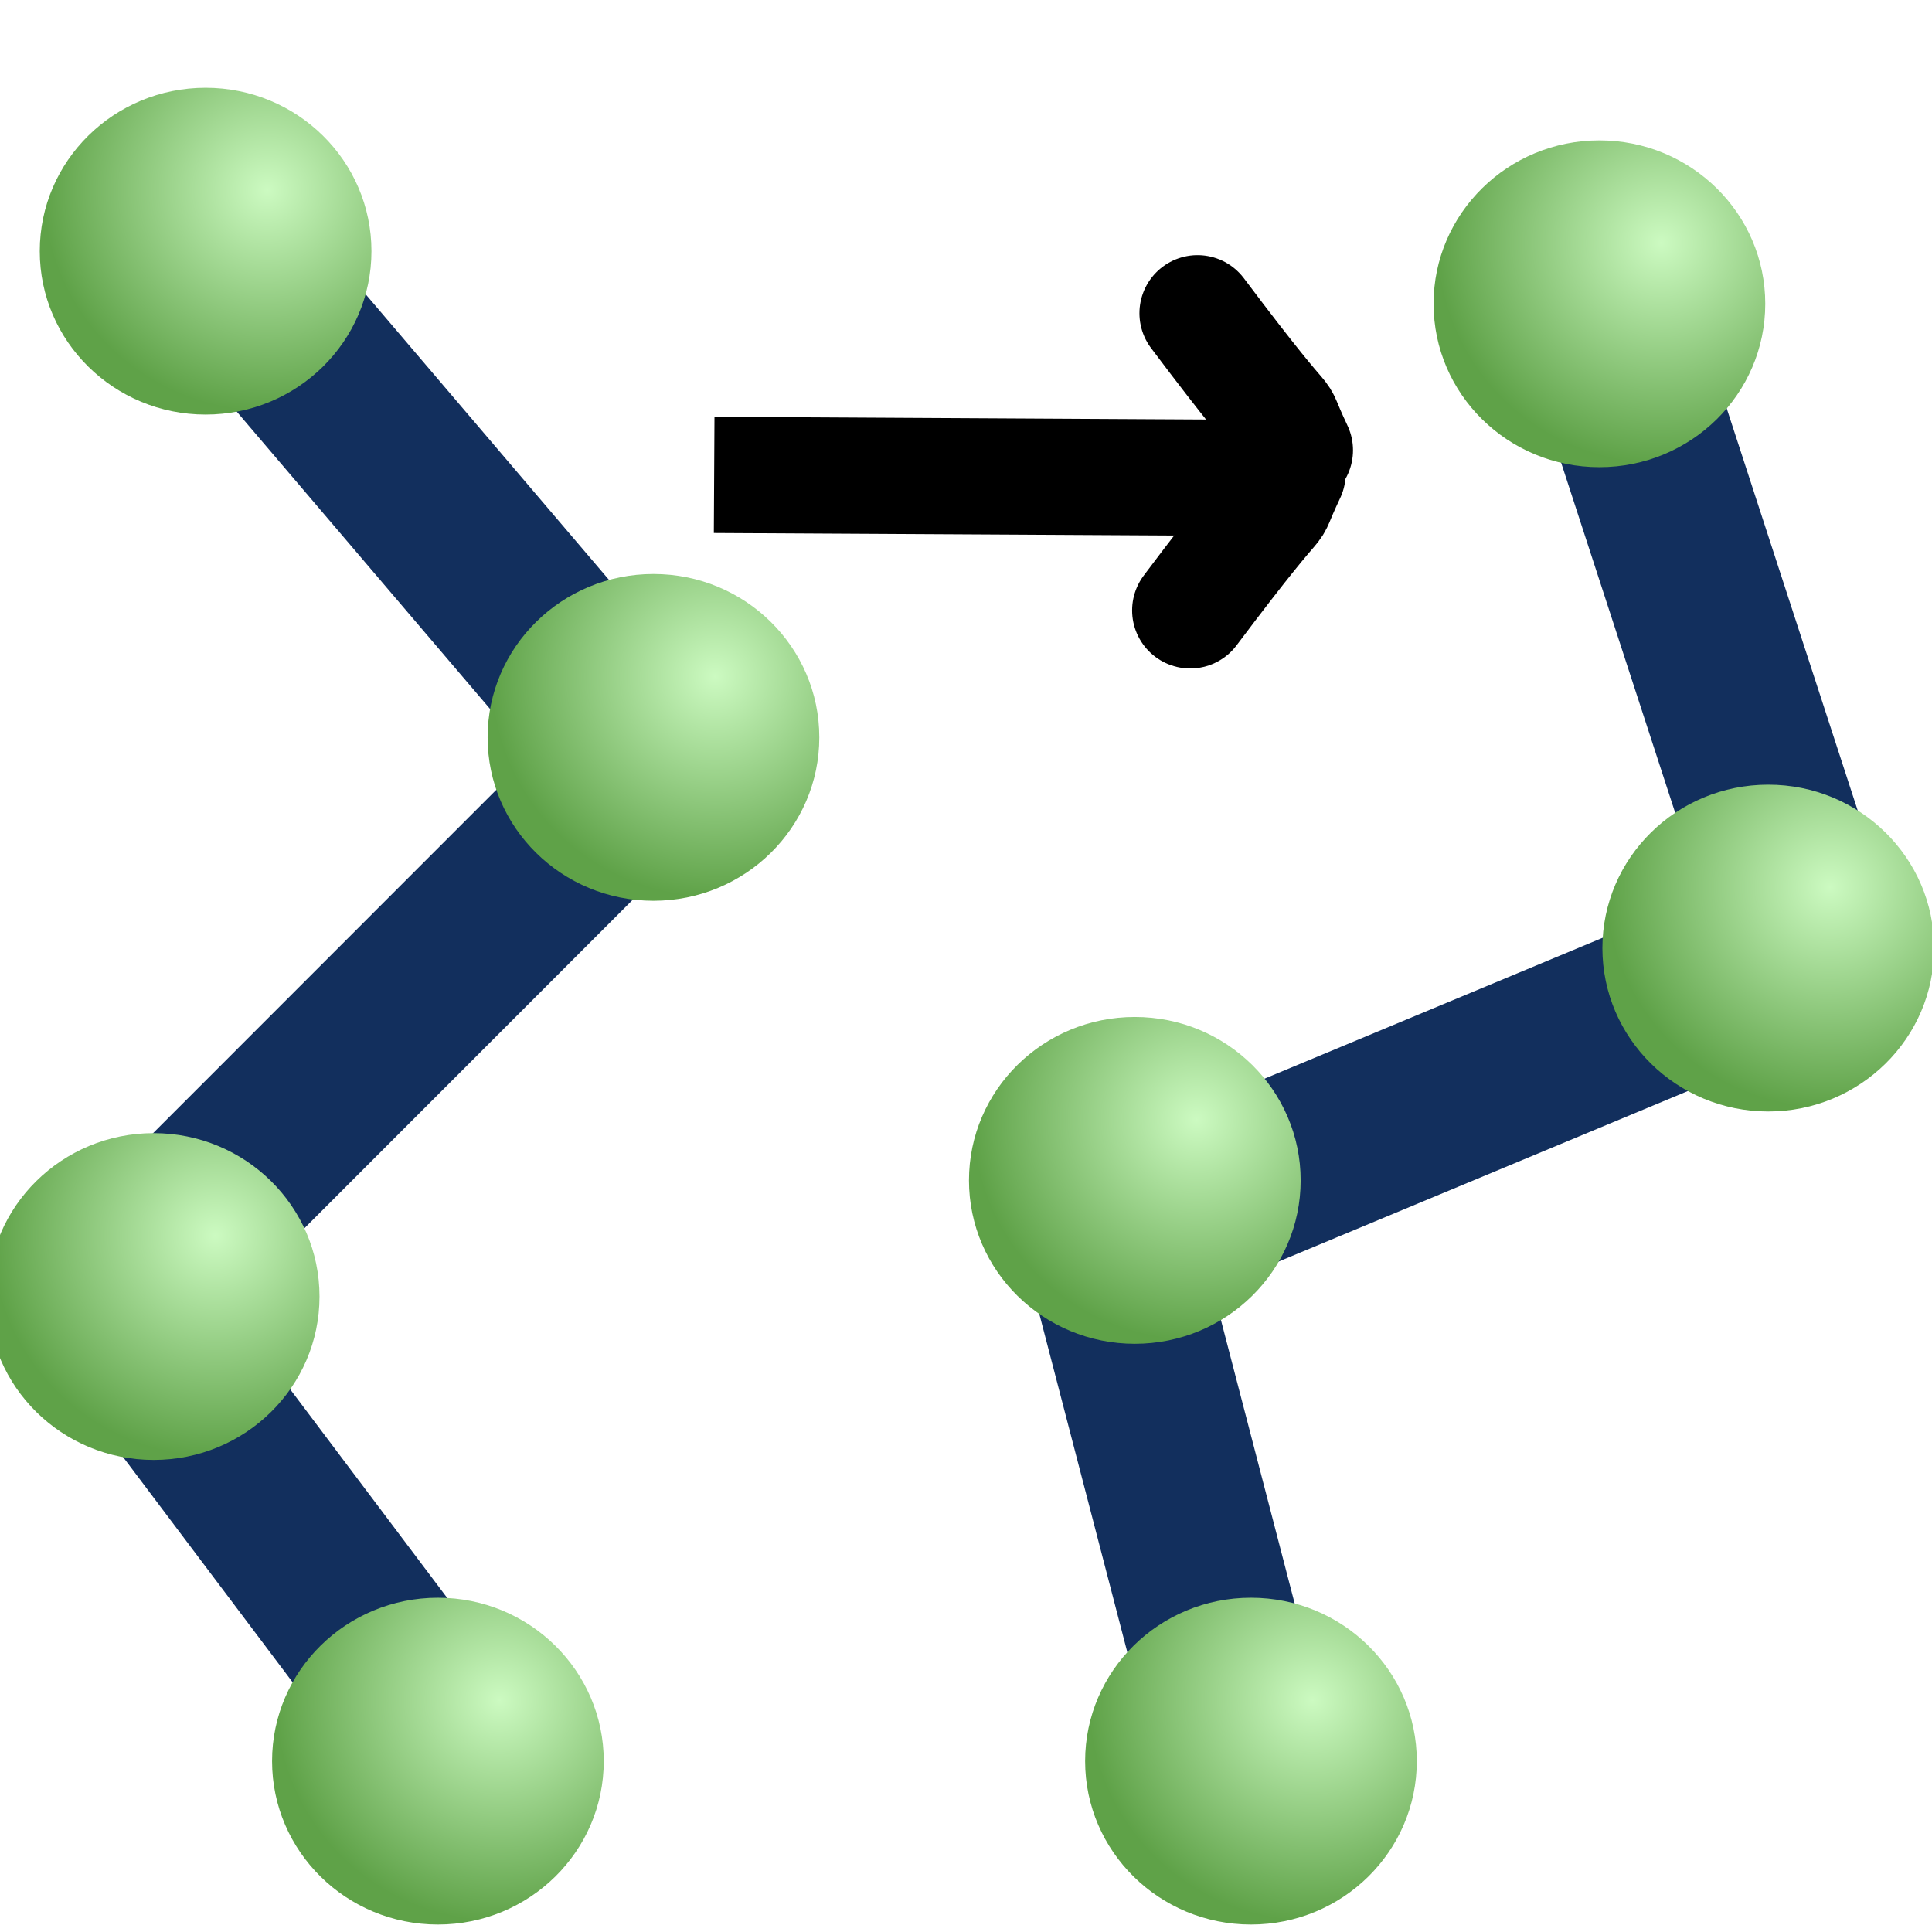
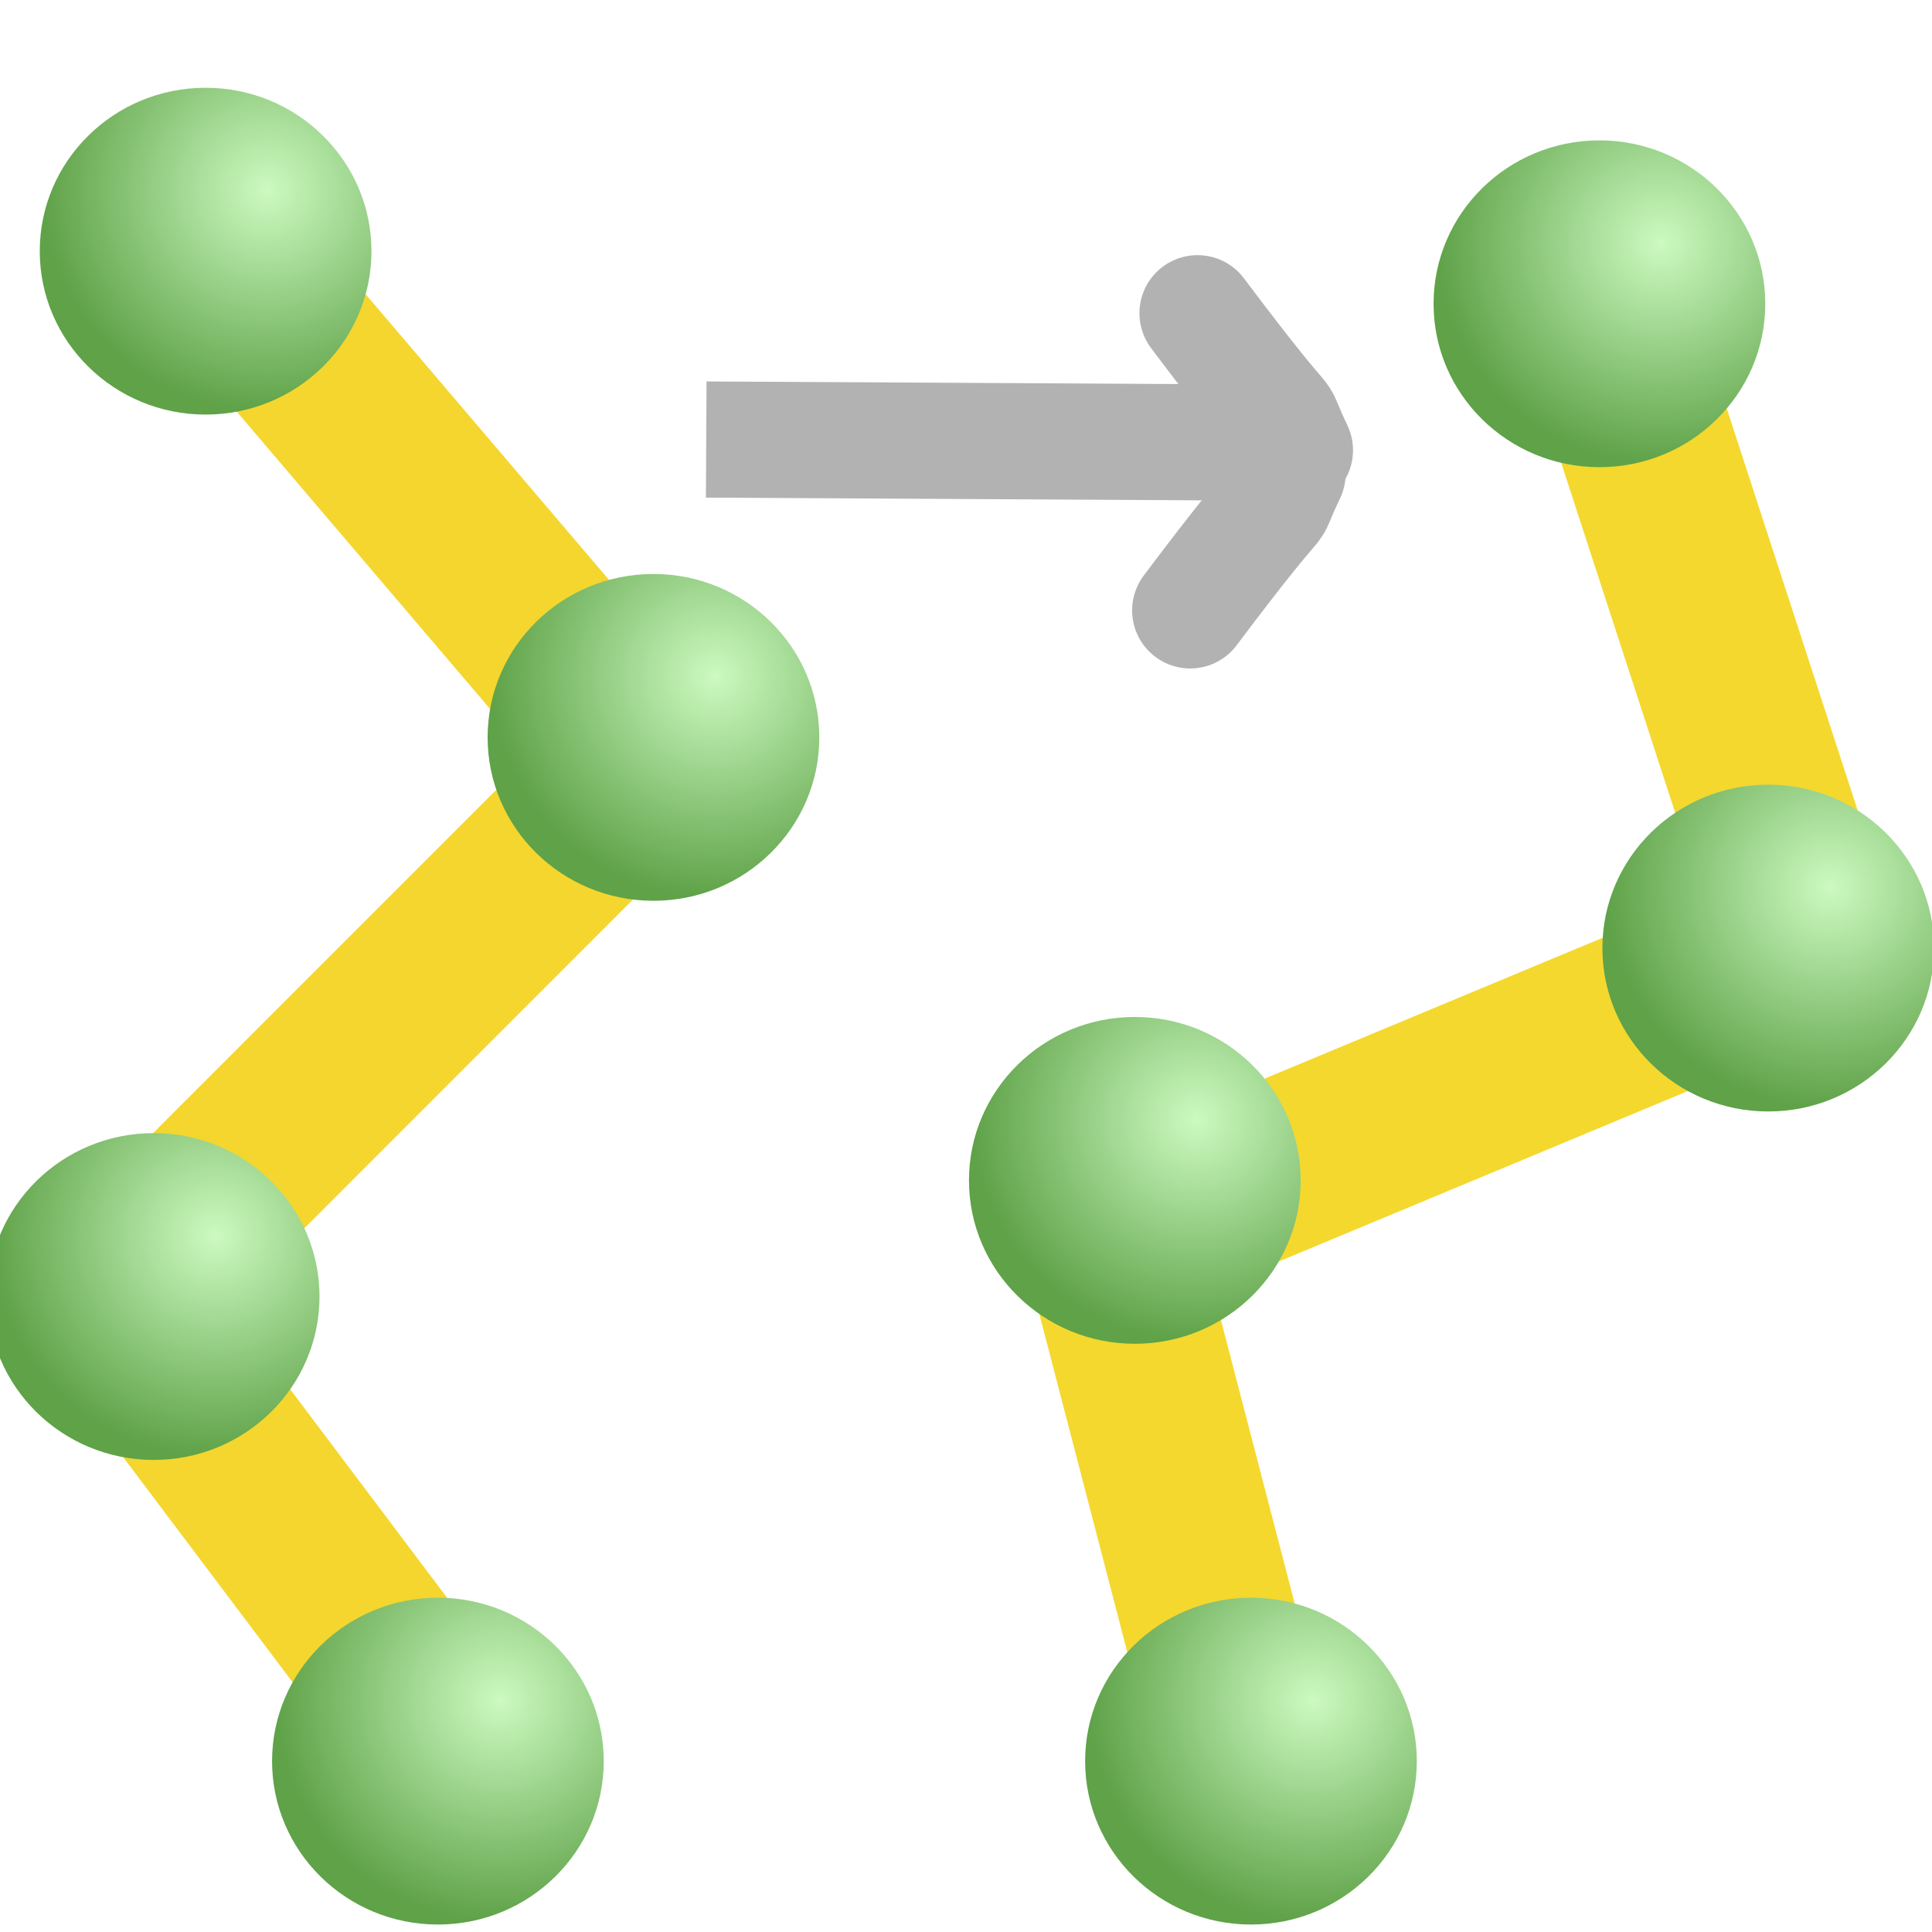
<svg xmlns="http://www.w3.org/2000/svg" xmlns:xlink="http://www.w3.org/1999/xlink" width="48" height="48" id="svg2160" version="1.1">
  <defs id="defs2162">
    <linearGradient id="linearGradient2352">
      <stop id="stop2354" offset="0" style="stop-color:#ccfac1;stop-opacity:1;" />
      <stop id="stop2356" offset="1" style="stop-color:#5fa248;stop-opacity:1;" />
    </linearGradient>
    <radialGradient r="2.009" fy="8.731" fx="19.058" cy="8.731" cx="19.058" gradientTransform="scale(0.955533,1.046536)" gradientUnits="userSpaceOnUse" id="radialGradient2364" xlink:href="#linearGradient2352" />
    <radialGradient xlink:href="#linearGradient2352" id="radialGradient6558" gradientUnits="userSpaceOnUse" gradientTransform="scale(0.955533,1.046536)" cx="19.058" cy="8.731" fx="19.058" fy="8.731" r="2.009" />
    <radialGradient xlink:href="#linearGradient2352" id="radialGradient6562" gradientUnits="userSpaceOnUse" gradientTransform="scale(0.955533,1.046536)" cx="19.058" cy="8.731" fx="19.058" fy="8.731" r="2.009" />
    <radialGradient xlink:href="#linearGradient2352" id="radialGradient6566" gradientUnits="userSpaceOnUse" gradientTransform="scale(0.955533,1.046536)" cx="19.058" cy="8.731" fx="19.058" fy="8.731" r="2.009" />
    <radialGradient xlink:href="#linearGradient2352" id="radialGradient6570" gradientUnits="userSpaceOnUse" gradientTransform="scale(0.955533,1.046536)" cx="19.058" cy="8.731" fx="19.058" fy="8.731" r="2.009" />
    <radialGradient xlink:href="#linearGradient2352" id="radialGradient6574" gradientUnits="userSpaceOnUse" gradientTransform="scale(0.955533,1.046536)" cx="19.058" cy="8.731" fx="19.058" fy="8.731" r="2.009" />
    <radialGradient xlink:href="#linearGradient2352" id="radialGradient6578" gradientUnits="userSpaceOnUse" gradientTransform="scale(0.955533,1.046536)" cx="19.058" cy="8.731" fx="19.058" fy="8.731" r="2.009" />
    <radialGradient xlink:href="#linearGradient2352" id="radialGradient6582" gradientUnits="userSpaceOnUse" gradientTransform="scale(0.955533,1.046536)" cx="19.058" cy="8.731" fx="19.058" fy="8.731" r="2.009" />
  </defs>
  <g id="layer1" transform="translate(0,32)">
-     <path style="fill:none;stroke:#122f5d;stroke-width:4.329;stroke-linecap:butt;stroke-linejoin:miter;stroke-miterlimit:4;stroke-opacity:1;stroke-dasharray:none" d="M 10.312,10.238 2.783,0.235 16.114,-13.101 4.751,-26.438" id="path2168" />
-     <path style="fill:none;stroke:#000000;stroke-width:2.886px;stroke-linecap:butt;stroke-linejoin:miter;stroke-opacity:1" d="m 17.743,-20.201 14.454,0.08 0,0" id="path2292" />
-     <path style="fill:none;stroke:#000000;stroke-width:2.886px;stroke-linecap:round;stroke-linejoin:miter;stroke-opacity:1" d="m 31.99,-20.239 c -0.72,1.525 0.371,-0.309 -2.42,3.404" id="path2296" />
-     <path style="fill:none;stroke:#000000;stroke-width:2.886px;stroke-linecap:round;stroke-linejoin:miter;stroke-opacity:1" d="m 32.172,-20.814 c -0.72,-1.525 0.371,0.309 -2.42,-3.404" id="path3254" />
-     <path style="fill:none;stroke:#122f5d;stroke-width:4.329;stroke-linecap:butt;stroke-linejoin:miter;stroke-miterlimit:4;stroke-opacity:1;stroke-dasharray:none" d="M 30.717,10.866 27.565,-1.251 44.972,-8.504 39.545,-25.164" id="path6417" />
+     <path style="fill:none;stroke:#f4d62e;stroke-width:4.329;stroke-linecap:butt;stroke-linejoin:miter;stroke-miterlimit:4;stroke-opacity:1;stroke-dasharray:none" d="M 10.312,10.238 2.783,0.235 16.114,-13.101 4.751,-26.438" id="path2168" />
+     <path style="fill:none;stroke:#b2b2b2;stroke-width:2.886px;stroke-linecap:butt;stroke-linejoin:miter;stroke-opacity:1" d="M 17.546,-21.08 32,-21 v 0" id="path2292" />
+     <path style="fill:none;stroke:#b2b2b2;stroke-width:2.886px;stroke-linecap:round;stroke-linejoin:miter;stroke-opacity:1" d="m 31.99,-20.239 c -0.72,1.525 0.371,-0.309 -2.42,3.404" id="path2296" />
+     <path style="fill:none;stroke:#b2b2b2;stroke-width:2.886px;stroke-linecap:round;stroke-linejoin:miter;stroke-opacity:1" d="m 32.172,-20.814 c -0.72,-1.525 0.371,0.309 -2.42,-3.404" id="path3254" />
+     <path style="fill:none;stroke:#f4d82e;stroke-width:4.329;stroke-linecap:butt;stroke-linejoin:miter;stroke-miterlimit:4;stroke-opacity:1;stroke-dasharray:none" d="M 30.717,10.866 27.565,-1.251 44.972,-8.504 39.545,-25.164" id="path6417" />
    <path transform="matrix(2.903655,0,0,2.61236,-46.23416,-51.14146)" d="m 19.101,9.716 a 1.419,1.554 0 1 1 -2.838,0 1.419,1.554 0 1 1 2.838,0 z" id="path2362" style="fill:url(#radialGradient2364);fill-opacity:1;fill-rule:nonzero;stroke:none" />
    <path transform="matrix(2.903655,0,0,2.61236,-35.1075,-39.06157)" d="m 19.101,9.716 a 1.419,1.554 0 1 1 -2.838,0 1.419,1.554 0 1 1 2.838,0 z" id="path6556" style="fill:url(#radialGradient6558);fill-opacity:1;fill-rule:nonzero;stroke:none" />
    <path transform="matrix(2.903655,0,0,2.61236,-47.52472,-25.1698)" d="m 19.101,9.716 a 1.419,1.554 0 1 1 -2.838,0 1.419,1.554 0 1 1 2.838,0 z" id="path6560" style="fill:url(#radialGradient6562);fill-opacity:1;fill-rule:nonzero;stroke:none" />
    <path transform="matrix(2.903655,0,0,2.61236,-40.46268,-13.62683)" d="m 19.101,9.716 a 1.419,1.554 0 1 1 -2.838,0 1.419,1.554 0 1 1 2.838,0 z" id="path6564" style="fill:url(#radialGradient6566);fill-opacity:1;fill-rule:nonzero;stroke:none" />
    <path transform="matrix(2.903655,0,0,2.61236,-20.2625,-13.62683)" d="m 19.101,9.716 a 1.419,1.554 0 1 1 -2.838,0 1.419,1.554 0 1 1 2.838,0 z" id="path6568" style="fill:url(#radialGradient6570);fill-opacity:1;fill-rule:nonzero;stroke:none" />
    <path transform="matrix(2.903655,0,0,2.61236,-23.14824,-28.05553)" d="m 19.101,9.716 a 1.419,1.554 0 1 1 -2.838,0 1.419,1.554 0 1 1 2.838,0 z" id="path6572" style="fill:url(#radialGradient6574);fill-opacity:1;fill-rule:nonzero;stroke:none" />
    <path transform="matrix(2.903655,0,0,2.61236,-7.410914,-33.82702)" d="m 19.101,9.716 a 1.419,1.554 0 1 1 -2.838,0 1.419,1.554 0 1 1 2.838,0 z" id="path6576" style="fill:url(#radialGradient6578);fill-opacity:1;fill-rule:nonzero;stroke:none" />
    <path transform="matrix(2.903655,0,0,2.61236,-11.60528,-49.83436)" d="m 19.101,9.716 a 1.419,1.554 0 1 1 -2.838,0 1.419,1.554 0 1 1 2.838,0 z" id="path6580" style="fill:url(#radialGradient6582);fill-opacity:1;fill-rule:nonzero;stroke:none" />
  </g>
</svg>
